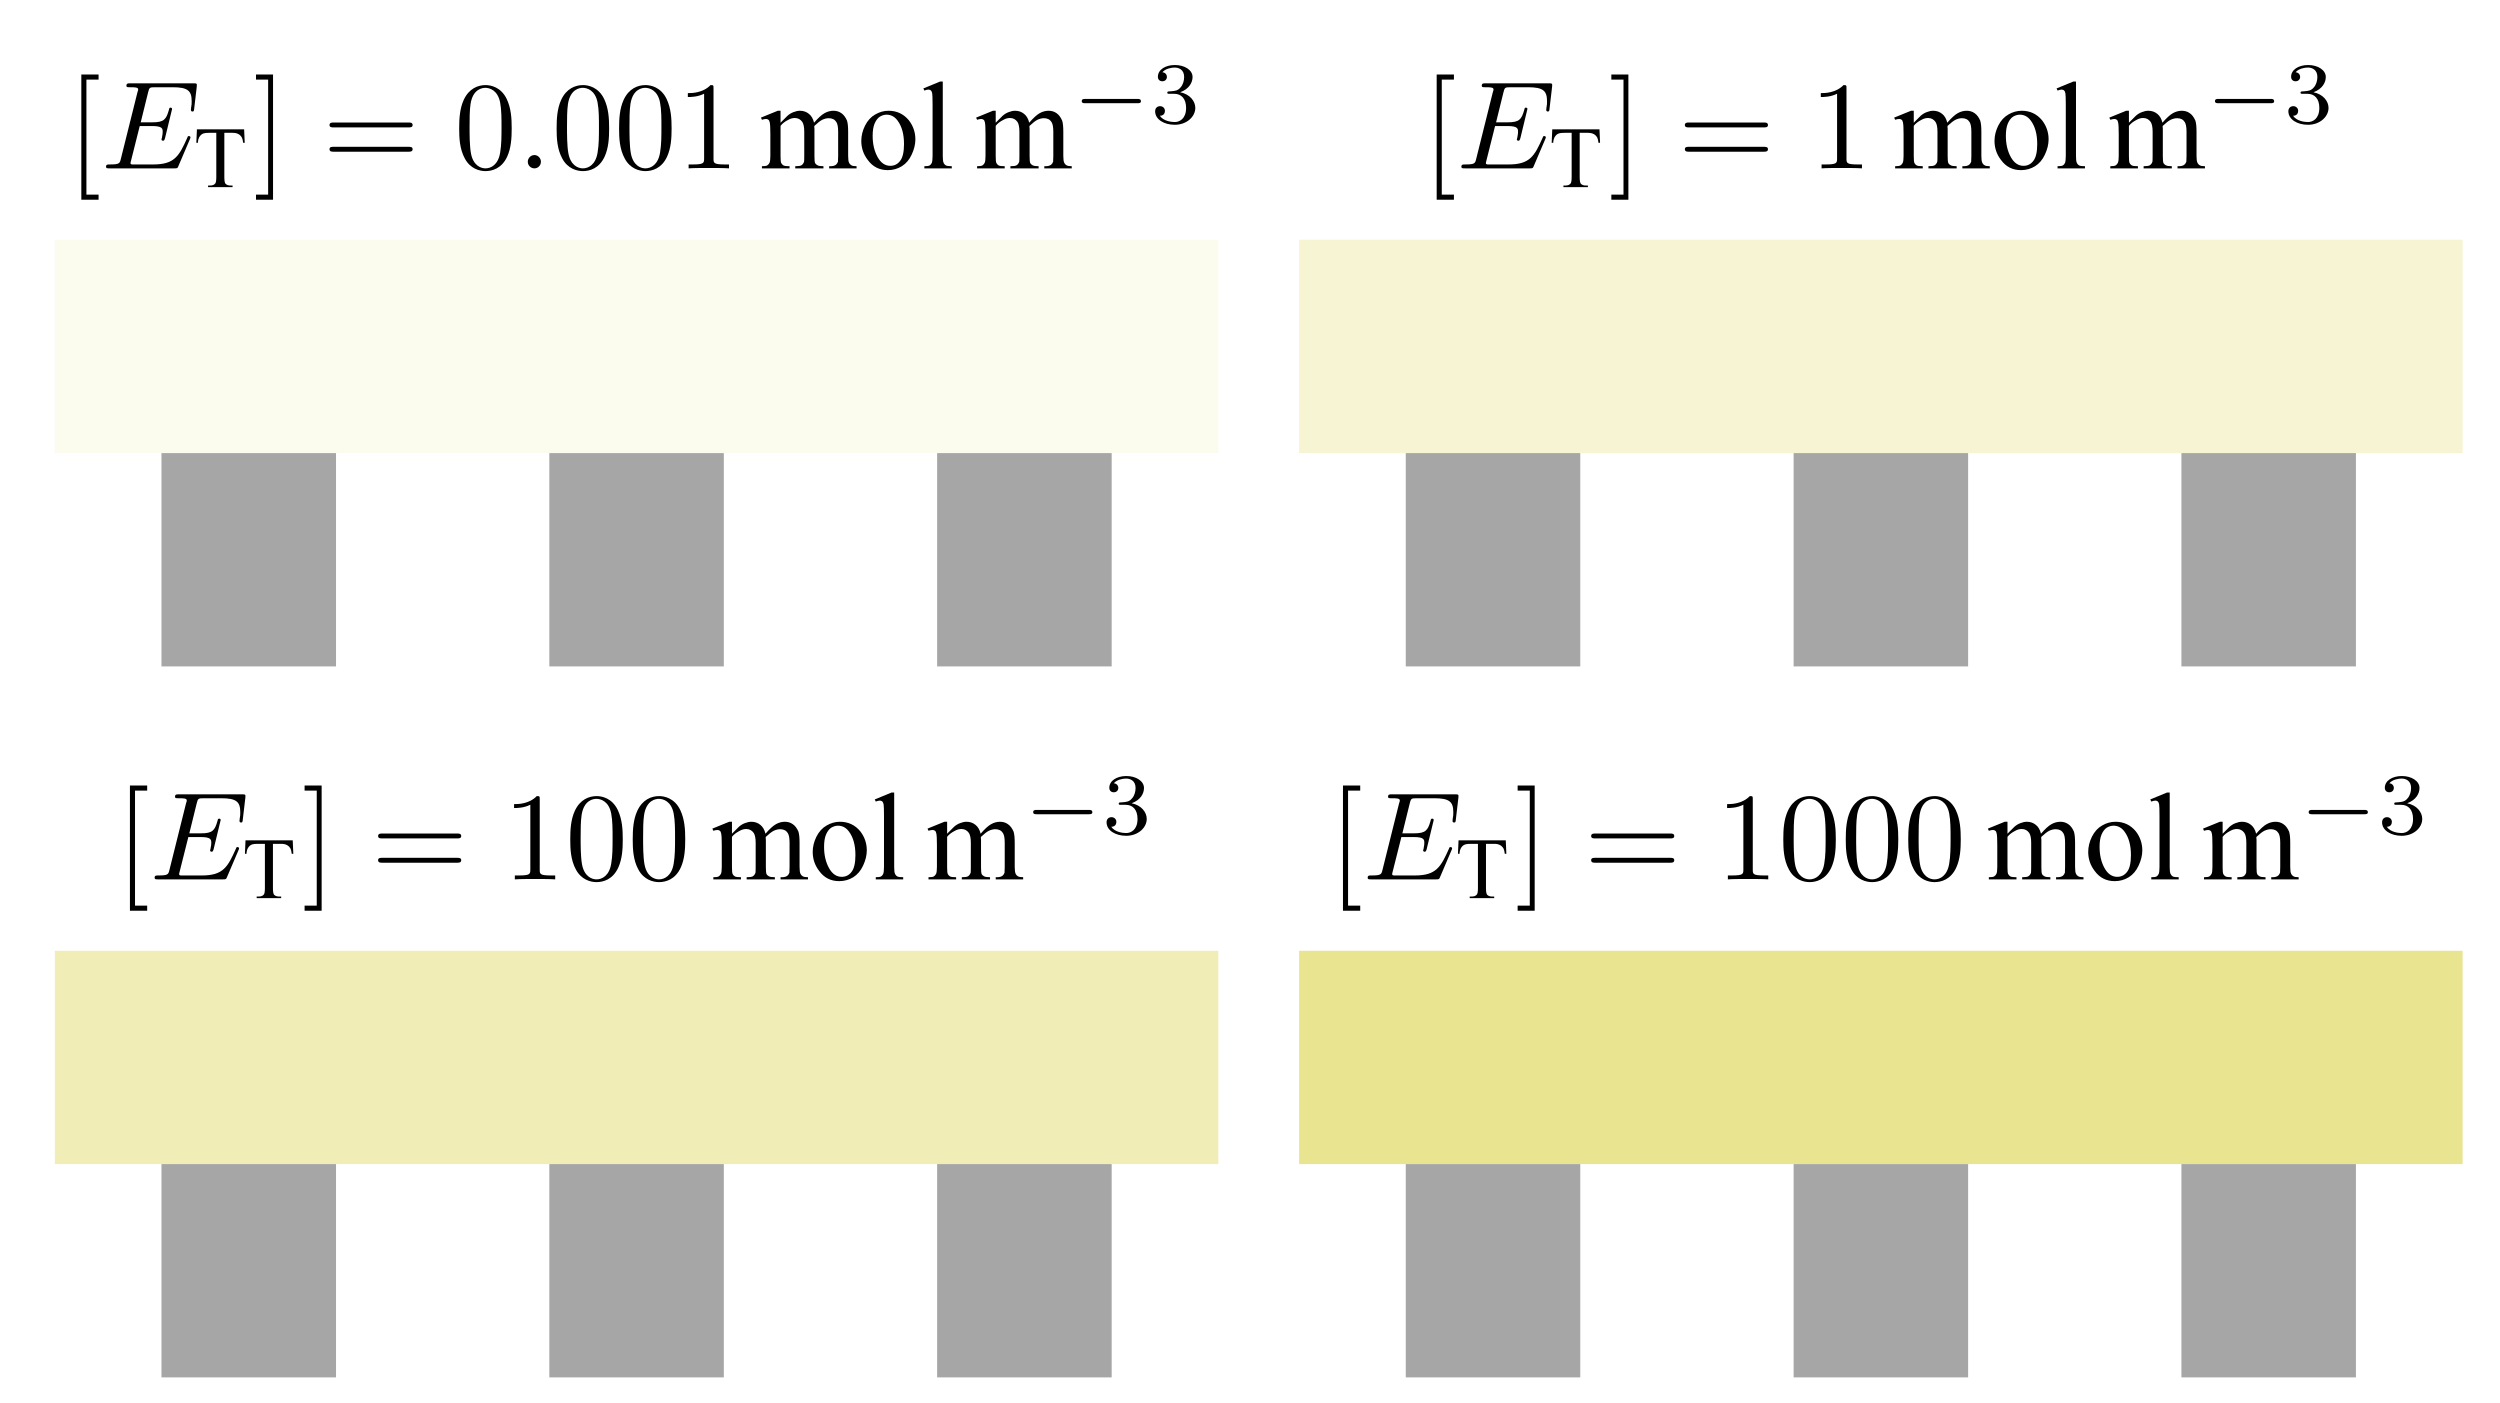
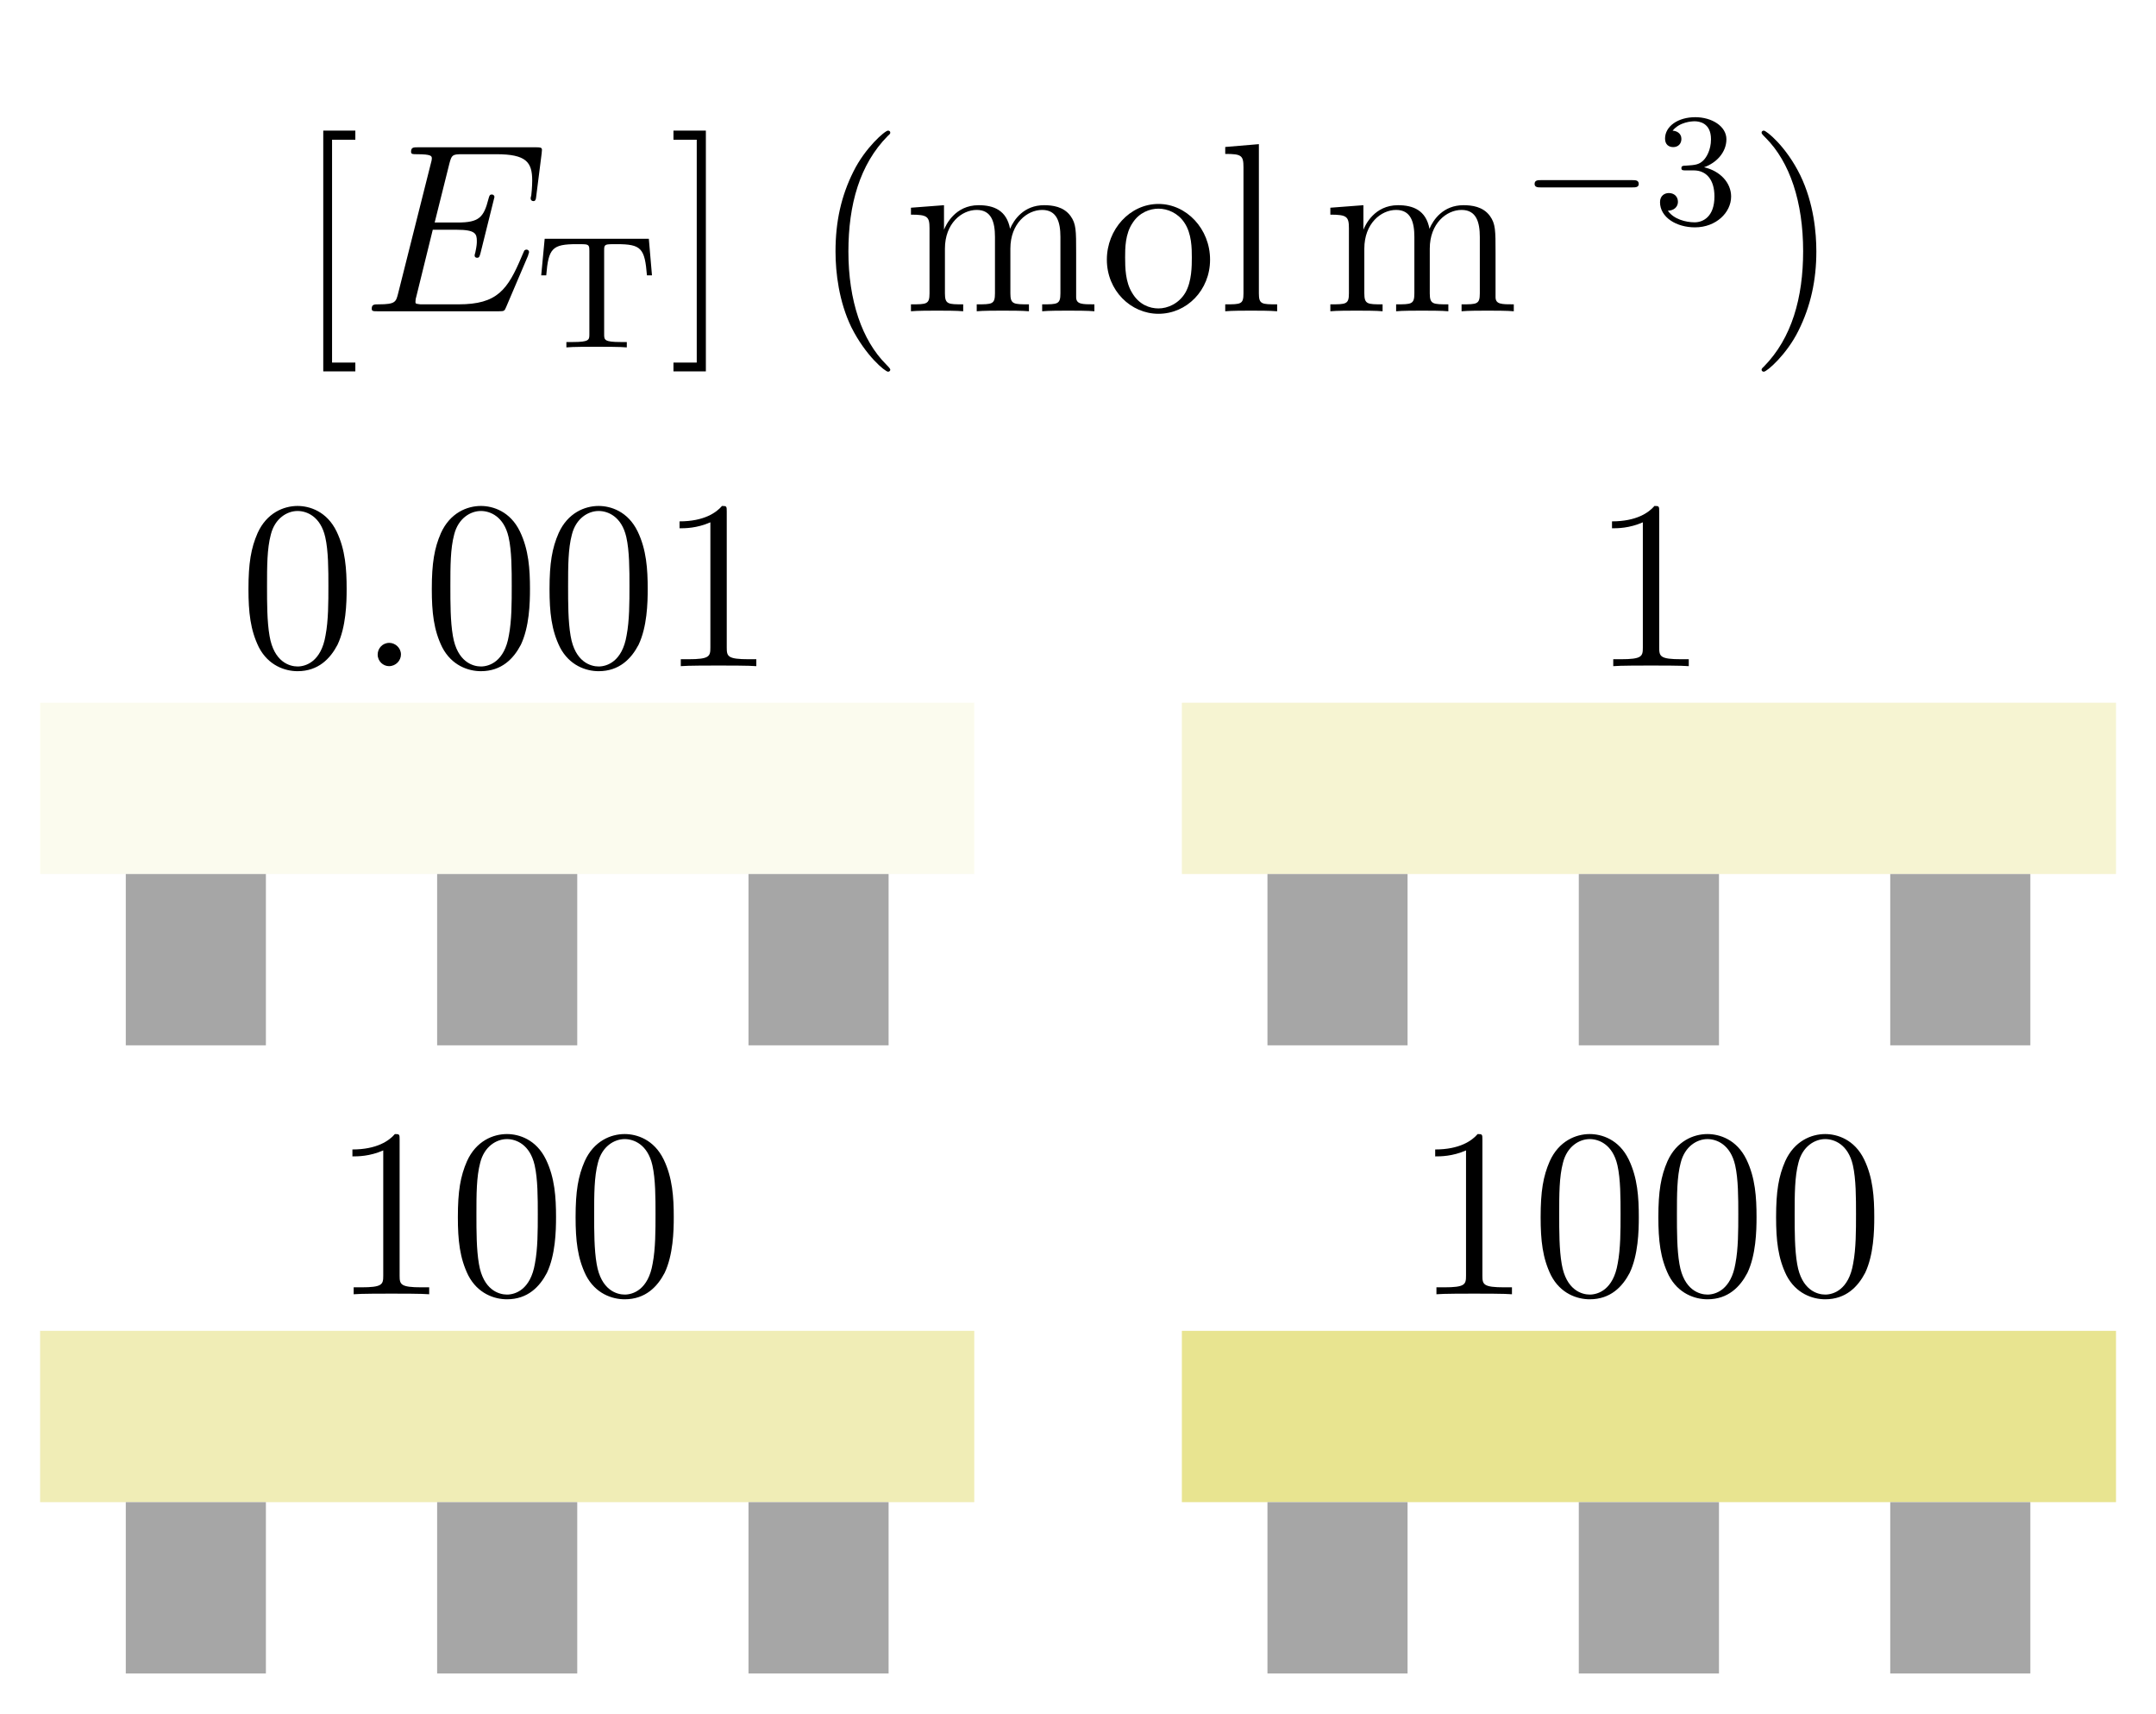
- <svg xmlns="http://www.w3.org/2000/svg" xmlns:xlink="http://www.w3.org/1999/xlink" width="199.34pt" height="111.82pt" viewBox="0 0 199.34 111.82" version="1.1" id="svg285">
-   <defs id="defs53">
-     <g id="g51">
+ <svg xmlns="http://www.w3.org/2000/svg" xmlns:xlink="http://www.w3.org/1999/xlink" width="107.06pt" height="85.07pt" viewBox="0 0 107.06 85.07" version="1.1" id="svg164">
+   <defs id="defs50">
+     <g id="g48">
      <g id="glyph-0-0" />
      <g id="glyph-0-1">
-         <path d="M 2.547 2.5 L 2.547 2.094 L 1.578 2.094 L 1.578 -7.078 L 2.547 -7.078 L 2.547 -7.484 L 1.172 -7.484 L 1.172 2.5 Z M 2.547 2.5 " id="path3" />
+         <path d="M 5.359 -3.828 C 5.359 -4.812 5.297 -5.781 4.859 -6.688 C 4.375 -7.688 3.516 -7.953 2.922 -7.953 C 2.234 -7.953 1.391 -7.609 0.938 -6.609 C 0.609 -5.859 0.484 -5.109 0.484 -3.828 C 0.484 -2.672 0.578 -1.797 1 -0.938 C 1.469 -0.031 2.297 0.25 2.922 0.25 C 3.953 0.25 4.547 -0.375 4.906 -1.062 C 5.328 -1.953 5.359 -3.125 5.359 -3.828 Z M 2.922 0.016 C 2.531 0.016 1.75 -0.203 1.531 -1.5 C 1.406 -2.219 1.406 -3.125 1.406 -3.969 C 1.406 -4.953 1.406 -5.828 1.594 -6.531 C 1.797 -7.344 2.406 -7.703 2.922 -7.703 C 3.375 -7.703 4.062 -7.438 4.297 -6.406 C 4.453 -5.719 4.453 -4.781 4.453 -3.969 C 4.453 -3.172 4.453 -2.266 4.312 -1.531 C 4.094 -0.219 3.328 0.016 2.922 0.016 Z M 2.922 0.016 " id="path3" />
      </g>
      <g id="glyph-0-2">
-         <path d="M 1.578 -7.484 L 0.219 -7.484 L 0.219 -7.078 L 1.188 -7.078 L 1.188 2.094 L 0.219 2.094 L 0.219 2.5 L 1.578 2.5 Z M 1.578 -7.484 " id="path6" />
+         <path d="M 3.438 -7.656 C 3.438 -7.938 3.438 -7.953 3.203 -7.953 C 2.922 -7.625 2.312 -7.188 1.094 -7.188 L 1.094 -6.844 C 1.359 -6.844 1.953 -6.844 2.625 -7.141 L 2.625 -0.922 C 2.625 -0.484 2.578 -0.344 1.531 -0.344 L 1.156 -0.344 L 1.156 0 C 1.484 -0.031 2.641 -0.031 3.031 -0.031 C 3.438 -0.031 4.578 -0.031 4.906 0 L 4.906 -0.344 L 4.531 -0.344 C 3.484 -0.344 3.438 -0.484 3.438 -0.922 Z M 3.438 -7.656 " id="path6" />
      </g>
      <g id="glyph-0-3">
-         <path d="M 6.844 -3.266 C 7 -3.266 7.188 -3.266 7.188 -3.453 C 7.188 -3.656 7 -3.656 6.859 -3.656 L 0.891 -3.656 C 0.75 -3.656 0.562 -3.656 0.562 -3.453 C 0.562 -3.266 0.75 -3.266 0.891 -3.266 Z M 6.859 -1.328 C 7 -1.328 7.188 -1.328 7.188 -1.531 C 7.188 -1.719 7 -1.719 6.844 -1.719 L 0.891 -1.719 C 0.75 -1.719 0.562 -1.719 0.562 -1.531 C 0.562 -1.328 0.75 -1.328 0.891 -1.328 Z M 6.859 -1.328 " id="path9" />
+         <path d="M 2.984 2.984 L 2.984 2.547 L 1.828 2.547 L 1.828 -8.516 L 2.984 -8.516 L 2.984 -8.969 L 1.391 -8.969 L 1.391 2.984 Z M 2.984 2.984 " id="path9" />
      </g>
      <g id="glyph-0-4">
-         <path d="M 4.578 -3.188 C 4.578 -3.984 4.531 -4.781 4.188 -5.516 C 3.734 -6.484 2.906 -6.641 2.5 -6.641 C 1.891 -6.641 1.172 -6.375 0.75 -5.453 C 0.438 -4.766 0.391 -3.984 0.391 -3.188 C 0.391 -2.438 0.422 -1.547 0.844 -0.781 C 1.266 0.016 2 0.219 2.484 0.219 C 3.016 0.219 3.781 0.016 4.219 -0.938 C 4.531 -1.625 4.578 -2.406 4.578 -3.188 Z M 2.484 0 C 2.094 0 1.5 -0.25 1.328 -1.203 C 1.219 -1.797 1.219 -2.719 1.219 -3.312 C 1.219 -3.953 1.219 -4.609 1.297 -5.141 C 1.484 -6.328 2.234 -6.422 2.484 -6.422 C 2.812 -6.422 3.469 -6.234 3.656 -5.25 C 3.766 -4.688 3.766 -3.938 3.766 -3.312 C 3.766 -2.562 3.766 -1.891 3.656 -1.25 C 3.5 -0.297 2.938 0 2.484 0 Z M 2.484 0 " id="path12" />
+         <path d="M 1.859 -8.969 L 0.25 -8.969 L 0.25 -8.516 L 1.406 -8.516 L 1.406 2.547 L 0.25 2.547 L 0.25 2.984 L 1.859 2.984 Z M 1.859 -8.969 " id="path12" />
      </g>
      <g id="glyph-0-5">
-         <path d="M 2.938 -6.375 C 2.938 -6.625 2.938 -6.641 2.703 -6.641 C 2.078 -6 1.203 -6 0.891 -6 L 0.891 -5.688 C 1.094 -5.688 1.672 -5.688 2.188 -5.953 L 2.188 -0.781 C 2.188 -0.422 2.156 -0.312 1.266 -0.312 L 0.953 -0.312 L 0.953 0 C 1.297 -0.031 2.156 -0.031 2.562 -0.031 C 2.953 -0.031 3.828 -0.031 4.172 0 L 4.172 -0.312 L 3.859 -0.312 C 2.953 -0.312 2.938 -0.422 2.938 -0.781 Z M 2.938 -6.375 " id="path15" />
+         <path d="M 3.891 2.906 C 3.891 2.875 3.891 2.844 3.688 2.641 C 2.484 1.438 1.812 -0.531 1.812 -2.969 C 1.812 -5.297 2.375 -7.297 3.766 -8.703 C 3.891 -8.812 3.891 -8.828 3.891 -8.875 C 3.891 -8.938 3.828 -8.969 3.781 -8.969 C 3.625 -8.969 2.641 -8.109 2.062 -6.938 C 1.453 -5.719 1.172 -4.453 1.172 -2.969 C 1.172 -1.906 1.344 -0.484 1.953 0.781 C 2.672 2.219 3.641 3 3.781 3 C 3.828 3 3.891 2.969 3.891 2.906 Z M 3.891 2.906 " id="path15" />
+       </g>
+       <g id="glyph-0-6">
+         <path d="M 8.578 -2.906 C 8.578 -4.016 8.578 -4.344 8.297 -4.734 C 7.953 -5.203 7.391 -5.266 6.984 -5.266 C 5.984 -5.266 5.484 -4.547 5.297 -4.094 C 5.125 -5.016 4.484 -5.266 3.734 -5.266 C 2.562 -5.266 2.109 -4.281 2.016 -4.047 L 2.016 -5.266 L 0.375 -5.141 L 0.375 -4.797 C 1.188 -4.797 1.297 -4.703 1.297 -4.125 L 1.297 -0.891 C 1.297 -0.344 1.156 -0.344 0.375 -0.344 L 0.375 0 C 0.688 -0.031 1.344 -0.031 1.672 -0.031 C 2.016 -0.031 2.672 -0.031 2.969 0 L 2.969 -0.344 C 2.219 -0.344 2.062 -0.344 2.062 -0.891 L 2.062 -3.109 C 2.062 -4.359 2.891 -5.031 3.641 -5.031 C 4.375 -5.031 4.547 -4.422 4.547 -3.688 L 4.547 -0.891 C 4.547 -0.344 4.406 -0.344 3.641 -0.344 L 3.641 0 C 3.938 -0.031 4.594 -0.031 4.922 -0.031 C 5.266 -0.031 5.922 -0.031 6.234 0 L 6.234 -0.344 C 5.469 -0.344 5.312 -0.344 5.312 -0.891 L 5.312 -3.109 C 5.312 -4.359 6.141 -5.031 6.891 -5.031 C 7.625 -5.031 7.797 -4.422 7.797 -3.688 L 7.797 -0.891 C 7.797 -0.344 7.656 -0.344 6.891 -0.344 L 6.891 0 C 7.203 -0.031 7.844 -0.031 8.172 -0.031 C 8.516 -0.031 9.172 -0.031 9.484 0 L 9.484 -0.344 C 8.875 -0.344 8.578 -0.344 8.578 -0.703 Z M 8.578 -2.906 " id="path18" />
+       </g>
+       <g id="glyph-0-7">
+         <path d="M 5.484 -2.562 C 5.484 -4.094 4.312 -5.328 2.922 -5.328 C 1.5 -5.328 0.359 -4.062 0.359 -2.562 C 0.359 -1.031 1.547 0.125 2.922 0.125 C 4.328 0.125 5.484 -1.047 5.484 -2.562 Z M 2.922 -0.141 C 2.484 -0.141 1.953 -0.328 1.609 -0.922 C 1.281 -1.453 1.266 -2.156 1.266 -2.672 C 1.266 -3.125 1.266 -3.844 1.641 -4.391 C 1.969 -4.906 2.5 -5.094 2.922 -5.094 C 3.375 -5.094 3.891 -4.875 4.203 -4.406 C 4.578 -3.859 4.578 -3.109 4.578 -2.672 C 4.578 -2.25 4.578 -1.5 4.266 -0.938 C 3.938 -0.375 3.375 -0.141 2.922 -0.141 Z M 2.922 -0.141 " id="path21" />
+       </g>
+       <g id="glyph-0-8">
+         <path d="M 2.062 -8.297 L 0.391 -8.156 L 0.391 -7.812 C 1.203 -7.812 1.297 -7.734 1.297 -7.141 L 1.297 -0.891 C 1.297 -0.344 1.172 -0.344 0.391 -0.344 L 0.391 0 C 0.734 -0.031 1.312 -0.031 1.672 -0.031 C 2.031 -0.031 2.625 -0.031 2.969 0 L 2.969 -0.344 C 2.203 -0.344 2.062 -0.344 2.062 -0.891 Z M 2.062 -8.297 " id="path24" />
+       </g>
+       <g id="glyph-0-9">
+         <path d="M 3.375 -2.969 C 3.375 -3.891 3.25 -5.359 2.578 -6.75 C 1.875 -8.188 0.891 -8.969 0.766 -8.969 C 0.719 -8.969 0.656 -8.938 0.656 -8.875 C 0.656 -8.828 0.656 -8.812 0.859 -8.609 C 2.062 -7.406 2.719 -5.422 2.719 -2.984 C 2.719 -0.672 2.156 1.328 0.781 2.734 C 0.656 2.844 0.656 2.875 0.656 2.906 C 0.656 2.969 0.719 3 0.766 3 C 0.922 3 1.906 2.141 2.484 0.969 C 3.094 -0.25 3.375 -1.547 3.375 -2.969 Z M 3.375 -2.969 " id="path27" />
      </g>
      <g id="glyph-1-0" />
      <g id="glyph-1-1">
-         <path d="M 7.062 -2.328 C 7.078 -2.375 7.109 -2.438 7.109 -2.469 C 7.109 -2.469 7.109 -2.578 6.984 -2.578 C 6.891 -2.578 6.875 -2.516 6.859 -2.453 C 6.203 -0.984 5.844 -0.312 4.141 -0.312 L 2.688 -0.312 C 2.547 -0.312 2.516 -0.312 2.469 -0.312 C 2.359 -0.328 2.328 -0.344 2.328 -0.422 C 2.328 -0.453 2.328 -0.469 2.375 -0.641 L 3.062 -3.375 L 4.047 -3.375 C 4.891 -3.375 4.891 -3.156 4.891 -2.906 C 4.891 -2.844 4.891 -2.719 4.828 -2.422 C 4.812 -2.375 4.797 -2.344 4.797 -2.312 C 4.797 -2.266 4.828 -2.203 4.922 -2.203 C 5 -2.203 5.031 -2.25 5.078 -2.406 L 5.641 -4.734 C 5.641 -4.797 5.594 -4.844 5.516 -4.844 C 5.438 -4.844 5.406 -4.781 5.391 -4.672 C 5.172 -3.906 5 -3.672 4.078 -3.672 L 3.141 -3.672 L 3.734 -6.078 C 3.828 -6.438 3.844 -6.469 4.281 -6.469 L 5.688 -6.469 C 6.891 -6.469 7.203 -6.188 7.203 -5.359 C 7.203 -5.125 7.203 -5.109 7.156 -4.828 C 7.156 -4.781 7.141 -4.703 7.141 -4.656 C 7.141 -4.609 7.172 -4.531 7.266 -4.531 C 7.375 -4.531 7.391 -4.594 7.406 -4.781 L 7.609 -6.516 C 7.641 -6.781 7.594 -6.781 7.344 -6.781 L 2.297 -6.781 C 2.109 -6.781 2 -6.781 2 -6.578 C 2 -6.469 2.094 -6.469 2.281 -6.469 C 2.656 -6.469 2.938 -6.469 2.938 -6.297 C 2.938 -6.25 2.938 -6.234 2.875 -6.047 L 1.562 -0.781 C 1.469 -0.391 1.453 -0.312 0.656 -0.312 C 0.484 -0.312 0.375 -0.312 0.375 -0.125 C 0.375 0 0.469 0 0.656 0 L 5.828 0 C 6.062 0 6.078 -0.016 6.141 -0.172 Z M 7.062 -2.328 " id="path19" />
+         <path d="M 2.203 -0.578 C 2.203 -0.922 1.906 -1.156 1.625 -1.156 C 1.281 -1.156 1.047 -0.875 1.047 -0.578 C 1.047 -0.234 1.328 0 1.609 0 C 1.953 0 2.203 -0.281 2.203 -0.578 Z M 2.203 -0.578 " id="path31" />
      </g>
      <g id="glyph-1-2">
-         <path d="M 1.906 -0.531 C 1.906 -0.812 1.672 -1.062 1.391 -1.062 C 1.094 -1.062 0.859 -0.812 0.859 -0.531 C 0.859 -0.234 1.094 0 1.391 0 C 1.672 0 1.906 -0.234 1.906 -0.531 Z M 1.906 -0.531 " id="path22" />
+         <path d="M 8.312 -2.766 C 8.312 -2.812 8.359 -2.891 8.359 -2.938 C 8.359 -3 8.312 -3.062 8.234 -3.062 C 8.188 -3.062 8.156 -3.047 8.125 -3.016 C 8.109 -3 8.109 -2.969 8 -2.734 C 7.297 -1.062 6.781 -0.344 4.859 -0.344 L 3.125 -0.344 C 2.953 -0.344 2.922 -0.344 2.859 -0.359 C 2.719 -0.375 2.719 -0.391 2.719 -0.484 C 2.719 -0.578 2.734 -0.641 2.766 -0.75 L 3.578 -4.047 L 4.766 -4.047 C 5.703 -4.047 5.766 -3.844 5.766 -3.484 C 5.766 -3.375 5.766 -3.266 5.688 -2.906 C 5.672 -2.859 5.656 -2.812 5.656 -2.766 C 5.656 -2.688 5.719 -2.656 5.781 -2.656 C 5.891 -2.656 5.906 -2.734 5.953 -2.906 L 6.641 -5.672 C 6.641 -5.734 6.594 -5.797 6.516 -5.797 C 6.406 -5.797 6.391 -5.75 6.344 -5.578 C 6.109 -4.656 5.875 -4.406 4.812 -4.406 L 3.672 -4.406 L 4.406 -7.344 C 4.516 -7.75 4.547 -7.797 5.031 -7.797 L 6.734 -7.797 C 8.219 -7.797 8.516 -7.406 8.516 -6.484 C 8.516 -6.484 8.516 -6.141 8.469 -5.75 C 8.453 -5.703 8.438 -5.625 8.438 -5.609 C 8.438 -5.516 8.5 -5.469 8.578 -5.469 C 8.656 -5.469 8.703 -5.516 8.719 -5.734 L 8.984 -7.828 C 8.984 -7.859 9 -7.984 9 -8.016 C 9 -8.141 8.891 -8.141 8.672 -8.141 L 2.844 -8.141 C 2.625 -8.141 2.5 -8.141 2.5 -7.922 C 2.5 -7.797 2.578 -7.797 2.781 -7.797 C 3.531 -7.797 3.531 -7.703 3.531 -7.578 C 3.531 -7.516 3.516 -7.469 3.484 -7.344 L 1.859 -0.891 C 1.75 -0.469 1.734 -0.344 0.891 -0.344 C 0.672 -0.344 0.547 -0.344 0.547 -0.125 C 0.547 0 0.625 0 0.859 0 L 6.859 0 C 7.125 0 7.141 -0.016 7.219 -0.203 Z M 8.312 -2.766 " id="path34" />
      </g>
-       <g id="glyph-2-0">
-         <path d="M 0.969 0 L 0.969 -4.359 L 4.453 -4.359 L 4.453 0 Z M 1.078 -0.109 L 4.344 -0.109 L 4.344 -4.25 L 1.078 -4.25 Z M 1.078 -0.109 " id="path25" />
+       <g id="glyph-2-0" />
+       <g id="glyph-2-1">
+         <path d="M 5.641 -5.391 L 0.469 -5.391 L 0.297 -3.578 L 0.547 -3.578 C 0.656 -4.922 0.844 -5.125 2.062 -5.125 C 2.219 -5.125 2.469 -5.125 2.531 -5.109 C 2.672 -5.078 2.688 -5 2.688 -4.797 L 2.688 -0.656 C 2.688 -0.375 2.688 -0.266 1.859 -0.266 L 1.547 -0.266 L 1.547 0 C 1.844 -0.031 2.703 -0.031 3.047 -0.031 C 3.391 -0.031 4.25 -0.031 4.547 0 L 4.547 -0.266 L 4.25 -0.266 C 3.422 -0.266 3.422 -0.375 3.422 -0.656 L 3.422 -4.797 C 3.422 -4.984 3.422 -5.078 3.578 -5.109 C 3.656 -5.125 3.891 -5.125 4.047 -5.125 C 5.266 -5.125 5.438 -4.922 5.547 -3.578 L 5.797 -3.578 Z M 5.641 -5.391 " id="path38" />
      </g>
-       <g id="glyph-2-1">
-         <path d="M 4.031 -4.609 L 4.078 -3.531 L 3.953 -3.531 C 3.93 -3.719 3.898 -3.852 3.859 -3.938 C 3.785 -4.07 3.688 -4.172 3.562 -4.234 C 3.445 -4.297 3.297 -4.328 3.109 -4.328 L 2.453 -4.328 L 2.453 -0.797 C 2.453 -0.516 2.484 -0.336 2.547 -0.266 C 2.641 -0.172 2.773 -0.125 2.953 -0.125 L 3.109 -0.125 L 3.109 0 L 1.156 0 L 1.156 -0.125 L 1.312 -0.125 C 1.508 -0.125 1.648 -0.18 1.734 -0.297 C 1.785 -0.367 1.812 -0.535 1.812 -0.797 L 1.812 -4.328 L 1.25 -4.328 C 1.031 -4.328 0.879 -4.312 0.797 -4.281 C 0.672 -4.238 0.566 -4.156 0.484 -4.031 C 0.398 -3.906 0.352 -3.738 0.344 -3.531 L 0.219 -3.531 L 0.266 -4.609 Z M 4.031 -4.609 " id="path28" />
+       <g id="glyph-2-2">
+         <path d="M 2.016 -2.656 C 2.641 -2.656 3.047 -2.203 3.047 -1.359 C 3.047 -0.359 2.484 -0.078 2.062 -0.078 C 1.625 -0.078 1.016 -0.234 0.734 -0.656 C 1.031 -0.656 1.234 -0.844 1.234 -1.094 C 1.234 -1.359 1.047 -1.531 0.781 -1.531 C 0.578 -1.531 0.344 -1.406 0.344 -1.078 C 0.344 -0.328 1.156 0.172 2.078 0.172 C 3.125 0.172 3.875 -0.562 3.875 -1.359 C 3.875 -2.031 3.344 -2.625 2.531 -2.812 C 3.156 -3.031 3.641 -3.562 3.641 -4.203 C 3.641 -4.844 2.922 -5.297 2.094 -5.297 C 1.234 -5.297 0.594 -4.844 0.594 -4.234 C 0.594 -3.938 0.781 -3.812 1 -3.812 C 1.25 -3.812 1.406 -3.984 1.406 -4.219 C 1.406 -4.516 1.141 -4.625 0.969 -4.625 C 1.312 -5.062 1.922 -5.094 2.062 -5.094 C 2.266 -5.094 2.875 -5.031 2.875 -4.203 C 2.875 -3.656 2.641 -3.312 2.531 -3.188 C 2.297 -2.938 2.109 -2.922 1.625 -2.891 C 1.469 -2.891 1.406 -2.875 1.406 -2.766 C 1.406 -2.656 1.484 -2.656 1.625 -2.656 Z M 2.016 -2.656 " id="path41" />
      </g>
-       <g id="glyph-3-0">
-         <path d="M 1.375 0 L 1.375 -6.234 L 6.359 -6.234 L 6.359 0 Z M 1.531 -0.156 L 6.219 -0.156 L 6.219 -6.078 L 1.531 -6.078 Z M 1.531 -0.156 " id="path31" />
-       </g>
+       <g id="glyph-3-0" />
      <g id="glyph-3-1">
-         <path d="M 1.641 -3.641 C 1.961 -3.961 2.148 -4.148 2.203 -4.203 C 2.348 -4.328 2.504 -4.422 2.672 -4.484 C 2.848 -4.555 3.02 -4.594 3.188 -4.594 C 3.469 -4.594 3.707 -4.508 3.906 -4.344 C 4.102 -4.188 4.238 -3.953 4.312 -3.641 C 4.645 -4.023 4.926 -4.281 5.156 -4.406 C 5.383 -4.531 5.617 -4.594 5.859 -4.594 C 6.098 -4.594 6.305 -4.531 6.484 -4.406 C 6.672 -4.281 6.82 -4.082 6.938 -3.812 C 7 -3.625 7.031 -3.328 7.031 -2.922 L 7.031 -1 C 7.031 -0.727 7.055 -0.539 7.109 -0.438 C 7.141 -0.363 7.195 -0.301 7.281 -0.25 C 7.363 -0.195 7.504 -0.172 7.703 -0.172 L 7.703 0 L 5.516 0 L 5.516 -0.172 L 5.609 -0.172 C 5.797 -0.172 5.941 -0.207 6.047 -0.281 C 6.117 -0.332 6.176 -0.414 6.219 -0.531 C 6.227 -0.594 6.234 -0.75 6.234 -1 L 6.234 -2.922 C 6.234 -3.285 6.188 -3.539 6.094 -3.688 C 5.969 -3.895 5.766 -4 5.484 -4 C 5.316 -4 5.145 -3.957 4.969 -3.875 C 4.801 -3.789 4.594 -3.629 4.344 -3.391 L 4.328 -3.344 L 4.344 -3.141 L 4.344 -1 C 4.344 -0.695 4.359 -0.508 4.391 -0.438 C 4.422 -0.363 4.484 -0.301 4.578 -0.25 C 4.672 -0.195 4.832 -0.172 5.062 -0.172 L 5.062 0 L 2.812 0 L 2.812 -0.172 C 3.062 -0.172 3.227 -0.195 3.312 -0.25 C 3.406 -0.312 3.473 -0.406 3.516 -0.531 C 3.523 -0.582 3.531 -0.738 3.531 -1 L 3.531 -2.922 C 3.531 -3.285 3.477 -3.547 3.375 -3.703 C 3.227 -3.91 3.031 -4.016 2.781 -4.016 C 2.602 -4.016 2.43 -3.969 2.266 -3.875 C 1.992 -3.738 1.785 -3.578 1.641 -3.391 L 1.641 -1 C 1.641 -0.707 1.656 -0.52 1.688 -0.438 C 1.727 -0.352 1.789 -0.285 1.875 -0.234 C 1.957 -0.191 2.117 -0.172 2.359 -0.172 L 2.359 0 L 0.156 0 L 0.156 -0.172 C 0.363 -0.172 0.504 -0.191 0.578 -0.234 C 0.66 -0.285 0.723 -0.359 0.766 -0.453 C 0.805 -0.547 0.828 -0.727 0.828 -1 L 0.828 -2.719 C 0.828 -3.207 0.812 -3.52 0.781 -3.656 C 0.758 -3.77 0.723 -3.844 0.672 -3.875 C 0.629 -3.914 0.566 -3.938 0.484 -3.938 C 0.391 -3.938 0.281 -3.914 0.156 -3.875 L 0.078 -4.047 L 1.422 -4.594 L 1.641 -4.594 Z M 1.641 -3.641 " id="path34" />
-       </g>
-       <g id="glyph-3-2">
-         <path d="M 2.5 -4.594 C 3.164 -4.594 3.707 -4.336 4.125 -3.828 C 4.469 -3.379 4.641 -2.875 4.641 -2.312 C 4.641 -1.914 4.539 -1.508 4.344 -1.094 C 4.156 -0.688 3.895 -0.379 3.562 -0.172 C 3.227 0.035 2.852 0.141 2.438 0.141 C 1.77 0.141 1.238 -0.129 0.844 -0.672 C 0.5 -1.117 0.328 -1.625 0.328 -2.188 C 0.328 -2.594 0.426 -3 0.625 -3.406 C 0.832 -3.812 1.102 -4.109 1.438 -4.297 C 1.77 -4.492 2.125 -4.594 2.5 -4.594 Z M 2.344 -4.281 C 2.164 -4.281 1.988 -4.227 1.812 -4.125 C 1.645 -4.02 1.504 -3.836 1.391 -3.578 C 1.285 -3.328 1.234 -3 1.234 -2.594 C 1.234 -1.945 1.363 -1.383 1.625 -0.906 C 1.883 -0.438 2.223 -0.203 2.641 -0.203 C 2.961 -0.203 3.223 -0.332 3.422 -0.594 C 3.629 -0.852 3.734 -1.301 3.734 -1.938 C 3.734 -2.727 3.562 -3.352 3.219 -3.812 C 2.988 -4.125 2.695 -4.281 2.344 -4.281 Z M 2.344 -4.281 " id="path37" />
-       </g>
-       <g id="glyph-3-3">
-         <path d="M 1.844 -6.922 L 1.844 -1 C 1.844 -0.727 1.863 -0.547 1.906 -0.453 C 1.945 -0.359 2.008 -0.285 2.094 -0.234 C 2.176 -0.191 2.332 -0.172 2.562 -0.172 L 2.562 0 L 0.375 0 L 0.375 -0.172 C 0.582 -0.172 0.723 -0.191 0.797 -0.234 C 0.867 -0.273 0.926 -0.344 0.969 -0.438 C 1.008 -0.539 1.031 -0.727 1.031 -1 L 1.031 -5.062 C 1.031 -5.562 1.02 -5.867 1 -5.984 C 0.977 -6.098 0.941 -6.176 0.891 -6.219 C 0.836 -6.258 0.773 -6.281 0.703 -6.281 C 0.617 -6.281 0.508 -6.254 0.375 -6.203 L 0.297 -6.375 L 1.625 -6.922 Z M 1.844 -6.922 " id="path40" />
-       </g>
-       <g id="glyph-4-0" />
-       <g id="glyph-4-1">
-         <path d="M 5.188 -1.578 C 5.297 -1.578 5.469 -1.578 5.469 -1.734 C 5.469 -1.922 5.297 -1.922 5.188 -1.922 L 1.031 -1.922 C 0.922 -1.922 0.75 -1.922 0.75 -1.75 C 0.75 -1.578 0.906 -1.578 1.031 -1.578 Z M 5.188 -1.578 " id="path44" />
-       </g>
-       <g id="glyph-5-0" />
-       <g id="glyph-5-1">
-         <path d="M 1.906 -2.328 C 2.453 -2.328 2.844 -1.953 2.844 -1.203 C 2.844 -0.344 2.328 -0.078 1.938 -0.078 C 1.656 -0.078 1.031 -0.156 0.75 -0.578 C 1.078 -0.578 1.156 -0.812 1.156 -0.969 C 1.156 -1.188 0.984 -1.344 0.766 -1.344 C 0.578 -1.344 0.375 -1.219 0.375 -0.938 C 0.375 -0.281 1.094 0.141 1.938 0.141 C 2.906 0.141 3.578 -0.516 3.578 -1.203 C 3.578 -1.75 3.141 -2.297 2.375 -2.453 C 3.094 -2.719 3.359 -3.234 3.359 -3.672 C 3.359 -4.219 2.734 -4.625 1.953 -4.625 C 1.188 -4.625 0.594 -4.25 0.594 -3.688 C 0.594 -3.453 0.75 -3.328 0.953 -3.328 C 1.172 -3.328 1.312 -3.484 1.312 -3.672 C 1.312 -3.875 1.172 -4.031 0.953 -4.047 C 1.203 -4.344 1.672 -4.422 1.938 -4.422 C 2.25 -4.422 2.688 -4.266 2.688 -3.672 C 2.688 -3.375 2.594 -3.047 2.406 -2.844 C 2.188 -2.578 1.984 -2.562 1.641 -2.531 C 1.469 -2.516 1.453 -2.516 1.422 -2.516 C 1.406 -2.516 1.344 -2.5 1.344 -2.422 C 1.344 -2.328 1.406 -2.328 1.531 -2.328 Z M 1.906 -2.328 " id="path48" />
+         <path d="M 5.562 -1.812 C 5.703 -1.812 5.875 -1.812 5.875 -1.984 C 5.875 -2.172 5.703 -2.172 5.562 -2.172 L 1 -2.172 C 0.875 -2.172 0.703 -2.172 0.703 -1.984 C 0.703 -1.812 0.875 -1.812 1 -1.812 Z M 5.562 -1.812 " id="path45" />
      </g>
    </g>
  </defs>
-   <path fill-rule="nonzero" fill="rgb(90.999%, 89.4%, 56.499%)" fill-opacity="0.15" d="M 4.371 36.129 L 4.371 19.117 L 97.145 19.117 L 97.145 36.129 Z M 4.371 36.129 " id="path55" />
-   <path fill-rule="nonzero" fill="rgb(65.099%, 65.099%, 65.099%)" fill-opacity="1" d="M 12.875 36.129 L 12.875 53.137 L 26.793 53.137 L 26.793 36.129 Z M 12.875 36.129 " id="path57" />
-   <path fill-rule="nonzero" fill="rgb(65.099%, 65.099%, 65.099%)" fill-opacity="1" d="M 43.801 36.129 L 43.801 53.137 L 57.715 53.137 L 57.715 36.129 Z M 43.801 36.129 " id="path59" />
-   <path fill-rule="nonzero" fill="rgb(65.099%, 65.099%, 65.099%)" fill-opacity="1" d="M 74.723 36.129 L 74.723 53.137 L 88.641 53.137 L 88.641 36.129 Z M 74.723 36.129 " id="path61" />
-   <g fill="rgb(0%, 0%, 0%)" fill-opacity="1" id="g65">
-     <use xlink:href="#glyph-0-1" x="5.313" y="13.425" id="use63" />
+   <path fill-rule="nonzero" fill="rgb(90.999%, 89.4%, 56.499%)" fill-opacity="0.15" d="M 1.992 43.391 L 1.992 34.887 L 48.379 34.887 L 48.379 43.391 Z M 1.992 43.391 " id="path52" />
+   <path fill-rule="nonzero" fill="rgb(65.099%, 65.099%, 65.099%)" fill-opacity="1" d="M 6.246 43.391 L 6.246 51.895 L 13.203 51.895 L 13.203 43.391 Z M 6.246 43.391 " id="path54" />
+   <path fill-rule="nonzero" fill="rgb(65.099%, 65.099%, 65.099%)" fill-opacity="1" d="M 21.707 43.391 L 21.707 51.895 L 28.664 51.895 L 28.664 43.391 Z M 21.707 43.391 " id="path56" />
+   <path fill-rule="nonzero" fill="rgb(65.099%, 65.099%, 65.099%)" fill-opacity="1" d="M 37.168 43.391 L 37.168 51.895 L 44.125 51.895 L 44.125 43.391 Z M 37.168 43.391 " id="path58" />
+   <g fill="rgb(0%, 0%, 0%)" fill-opacity="1" id="g62">
+     <use xlink:href="#glyph-0-1" x="11.854" y="33.071" id="use60" />
  </g>
-   <g fill="rgb(0%, 0%, 0%)" fill-opacity="1" id="g69">
-     <use xlink:href="#glyph-1-1" x="8.08" y="13.425" id="use67" />
+   <g fill="rgb(0%, 0%, 0%)" fill-opacity="1" id="g66">
+     <use xlink:href="#glyph-1-1" x="17.707" y="33.071" id="use64" />
  </g>
-   <g fill="rgb(0%, 0%, 0%)" fill-opacity="1" id="g73">
-     <use xlink:href="#glyph-2-1" x="15.435" y="14.919" id="use71" />
+   <g fill="rgb(0%, 0%, 0%)" fill-opacity="1" id="g74">
+     <use xlink:href="#glyph-0-1" x="20.958" y="33.071" id="use68" />
+     <use xlink:href="#glyph-0-1" x="26.804" y="33.071" id="use70" />
+     <use xlink:href="#glyph-0-2" x="32.65" y="33.071" id="use72" />
  </g>
-   <g fill="rgb(0%, 0%, 0%)" fill-opacity="1" id="g77">
-     <use xlink:href="#glyph-0-2" x="20.193" y="13.425" id="use75" />
+   <path fill-rule="nonzero" fill="rgb(90.999%, 89.4%, 56.499%)" fill-opacity="0.4" d="M 58.688 43.391 L 58.688 34.887 L 105.074 34.887 L 105.074 43.391 Z M 58.688 43.391 " id="path76" />
+   <path fill-rule="nonzero" fill="rgb(65.099%, 65.099%, 65.099%)" fill-opacity="1" d="M 62.938 43.391 L 62.938 51.895 L 69.895 51.895 L 69.895 43.391 Z M 62.938 43.391 " id="path78" />
+   <path fill-rule="nonzero" fill="rgb(65.099%, 65.099%, 65.099%)" fill-opacity="1" d="M 78.398 43.391 L 78.398 51.895 L 85.359 51.895 L 85.359 43.391 Z M 78.398 43.391 " id="path80" />
+   <path fill-rule="nonzero" fill="rgb(65.099%, 65.099%, 65.099%)" fill-opacity="1" d="M 93.863 43.391 L 93.863 51.895 L 100.82 51.895 L 100.82 43.391 Z M 93.863 43.391 " id="path82" />
+   <g fill="rgb(0%, 0%, 0%)" fill-opacity="1" id="g86">
+     <use xlink:href="#glyph-0-2" x="78.953" y="33.071" id="use84" />
  </g>
-   <g fill="rgb(0%, 0%, 0%)" fill-opacity="1" id="g81">
-     <use xlink:href="#glyph-0-3" x="25.712" y="13.425" id="use79" />
+   <path fill-rule="nonzero" fill="rgb(90.999%, 89.4%, 56.499%)" fill-opacity="0.65" d="M 1.992 74.574 L 1.992 66.07 L 48.379 66.07 L 48.379 74.574 Z M 1.992 74.574 " id="path88" />
+   <path fill-rule="nonzero" fill="rgb(65.099%, 65.099%, 65.099%)" fill-opacity="1" d="M 6.246 74.574 L 6.246 83.078 L 13.203 83.078 L 13.203 74.574 Z M 6.246 74.574 " id="path90" />
+   <path fill-rule="nonzero" fill="rgb(65.099%, 65.099%, 65.099%)" fill-opacity="1" d="M 21.707 74.574 L 21.707 83.078 L 28.664 83.078 L 28.664 74.574 Z M 21.707 74.574 " id="path92" />
+   <path fill-rule="nonzero" fill="rgb(65.099%, 65.099%, 65.099%)" fill-opacity="1" d="M 37.168 74.574 L 37.168 83.078 L 44.125 83.078 L 44.125 74.574 Z M 37.168 74.574 " id="path94" />
+   <g fill="rgb(0%, 0%, 0%)" fill-opacity="1" id="g102">
+     <use xlink:href="#glyph-0-2" x="16.406" y="64.253" id="use96" />
+     <use xlink:href="#glyph-0-1" x="22.252" y="64.253" id="use98" />
+     <use xlink:href="#glyph-0-1" x="28.098" y="64.253" id="use100" />
  </g>
-   <g fill="rgb(0%, 0%, 0%)" fill-opacity="1" id="g85">
-     <use xlink:href="#glyph-0-4" x="36.223" y="13.425" id="use83" />
+   <path fill-rule="nonzero" fill="rgb(90.999%, 89.4%, 56.499%)" fill-opacity="1" d="M 58.688 74.574 L 58.688 66.07 L 105.074 66.07 L 105.074 74.574 Z M 58.688 74.574 " id="path104" />
+   <path fill-rule="nonzero" fill="rgb(65.099%, 65.099%, 65.099%)" fill-opacity="1" d="M 62.938 74.574 L 62.938 83.078 L 69.895 83.078 L 69.895 74.574 Z M 62.938 74.574 " id="path106" />
+   <path fill-rule="nonzero" fill="rgb(65.099%, 65.099%, 65.099%)" fill-opacity="1" d="M 78.398 74.574 L 78.398 83.078 L 85.359 83.078 L 85.359 74.574 Z M 78.398 74.574 " id="path108" />
+   <path fill-rule="nonzero" fill="rgb(65.099%, 65.099%, 65.099%)" fill-opacity="1" d="M 93.863 74.574 L 93.863 83.078 L 100.82 83.078 L 100.82 74.574 Z M 93.863 74.574 " id="path110" />
+   <g fill="rgb(0%, 0%, 0%)" fill-opacity="1" id="g120">
+     <use xlink:href="#glyph-0-2" x="70.173" y="64.253" id="use112" />
+     <use xlink:href="#glyph-0-1" x="76.019" y="64.253" id="use114" />
+     <use xlink:href="#glyph-0-1" x="81.865" y="64.253" id="use116" />
+     <use xlink:href="#glyph-0-1" x="87.711" y="64.253" id="use118" />
  </g>
-   <g fill="rgb(0%, 0%, 0%)" fill-opacity="1" id="g89">
-     <use xlink:href="#glyph-1-2" x="41.225" y="13.425" id="use87" />
+   <g fill="rgb(0%, 0%, 0%)" fill-opacity="1" id="g124">
+     <use xlink:href="#glyph-0-3" x="14.661" y="15.453" id="use122" />
  </g>
-   <g fill="rgb(0%, 0%, 0%)" fill-opacity="1" id="g97">
-     <use xlink:href="#glyph-0-4" x="43.992" y="13.425" id="use91" />
-     <use xlink:href="#glyph-0-4" x="48.973" y="13.425" id="use93" />
-     <use xlink:href="#glyph-0-5" x="53.955" y="13.425" id="use95" />
+   <g fill="rgb(0%, 0%, 0%)" fill-opacity="1" id="g128">
+     <use xlink:href="#glyph-1-2" x="17.912" y="15.453" id="use126" />
  </g>
-   <g fill="rgb(0%, 0%, 0%)" fill-opacity="1" id="g105">
-     <use xlink:href="#glyph-3-1" x="60.597" y="13.425" id="use99" />
-     <use xlink:href="#glyph-3-2" x="68.348" y="13.425" id="use101" />
-     <use xlink:href="#glyph-3-3" x="73.329" y="13.425" id="use103" />
+   <g fill="rgb(0%, 0%, 0%)" fill-opacity="1" id="g132">
+     <use xlink:href="#glyph-2-1" x="26.578" y="17.246" id="use130" />
  </g>
-   <g fill="rgb(0%, 0%, 0%)" fill-opacity="1" id="g109">
-     <use xlink:href="#glyph-3-1" x="77.753" y="13.425" id="use107" />
+   <g fill="rgb(0%, 0%, 0%)" fill-opacity="1" id="g136">
+     <use xlink:href="#glyph-0-4" x="33.192" y="15.453" id="use134" />
  </g>
-   <g fill="rgb(0%, 0%, 0%)" fill-opacity="1" id="g113">
-     <use xlink:href="#glyph-4-1" x="85.505" y="9.809" id="use111" />
+   <g fill="rgb(0%, 0%, 0%)" fill-opacity="1" id="g146">
+     <use xlink:href="#glyph-0-5" x="40.317" y="15.453" id="use138" />
+     <use xlink:href="#glyph-0-6" x="44.86" y="15.453" id="use140" />
+     <use xlink:href="#glyph-0-7" x="54.604" y="15.453" id="use142" />
+     <use xlink:href="#glyph-0-8" x="60.45" y="15.453" id="use144" />
  </g>
-   <g fill="rgb(0%, 0%, 0%)" fill-opacity="1" id="g117">
-     <use xlink:href="#glyph-5-1" x="91.731" y="9.809" id="use115" />
+   <g fill="rgb(0%, 0%, 0%)" fill-opacity="1" id="g150">
+     <use xlink:href="#glyph-0-6" x="65.686" y="15.453" id="use148" />
  </g>
-   <path fill-rule="nonzero" fill="rgb(90.999%, 89.4%, 56.499%)" fill-opacity="0.4" d="M 103.586 36.129 L 103.586 19.117 L 196.359 19.117 L 196.359 36.129 Z M 103.586 36.129 " id="path119" />
-   <path fill-rule="nonzero" fill="rgb(65.099%, 65.099%, 65.099%)" fill-opacity="1" d="M 112.09 36.129 L 112.09 53.137 L 126.004 53.137 L 126.004 36.129 Z M 112.09 36.129 " id="path121" />
-   <path fill-rule="nonzero" fill="rgb(65.099%, 65.099%, 65.099%)" fill-opacity="1" d="M 143.016 36.129 L 143.016 53.137 L 156.93 53.137 L 156.93 36.129 Z M 143.016 36.129 " id="path123" />
-   <path fill-rule="nonzero" fill="rgb(65.099%, 65.099%, 65.099%)" fill-opacity="1" d="M 173.938 36.129 L 173.938 53.137 L 187.852 53.137 L 187.852 36.129 Z M 173.938 36.129 " id="path125" />
-   <g fill="rgb(0%, 0%, 0%)" fill-opacity="1" id="g129">
-     <use xlink:href="#glyph-0-1" x="113.383" y="13.425" id="use127" />
+   <g fill="rgb(0%, 0%, 0%)" fill-opacity="1" id="g154">
+     <use xlink:href="#glyph-3-1" x="75.5" y="11.115" id="use152" />
  </g>
-   <g fill="rgb(0%, 0%, 0%)" fill-opacity="1" id="g133">
-     <use xlink:href="#glyph-1-1" x="116.15" y="13.425" id="use131" />
+   <g fill="rgb(0%, 0%, 0%)" fill-opacity="1" id="g158">
+     <use xlink:href="#glyph-2-2" x="82.087" y="11.115" id="use156" />
  </g>
-   <g fill="rgb(0%, 0%, 0%)" fill-opacity="1" id="g137">
-     <use xlink:href="#glyph-2-1" x="123.505" y="14.919" id="use135" />
-   </g>
-   <g fill="rgb(0%, 0%, 0%)" fill-opacity="1" id="g141">
-     <use xlink:href="#glyph-0-2" x="128.263" y="13.425" id="use139" />
-   </g>
-   <g fill="rgb(0%, 0%, 0%)" fill-opacity="1" id="g145">
-     <use xlink:href="#glyph-0-3" x="133.782" y="13.425" id="use143" />
-   </g>
-   <g fill="rgb(0%, 0%, 0%)" fill-opacity="1" id="g149">
-     <use xlink:href="#glyph-0-5" x="144.293" y="13.425" id="use147" />
-   </g>
-   <g fill="rgb(0%, 0%, 0%)" fill-opacity="1" id="g157">
-     <use xlink:href="#glyph-3-1" x="150.955" y="13.425" id="use151" />
-     <use xlink:href="#glyph-3-2" x="158.706" y="13.425" id="use153" />
-     <use xlink:href="#glyph-3-3" x="163.687" y="13.425" id="use155" />
-   </g>
-   <g fill="rgb(0%, 0%, 0%)" fill-opacity="1" id="g161">
-     <use xlink:href="#glyph-3-1" x="168.111" y="13.425" id="use159" />
-   </g>
-   <g fill="rgb(0%, 0%, 0%)" fill-opacity="1" id="g165">
-     <use xlink:href="#glyph-4-1" x="175.863" y="9.809" id="use163" />
-   </g>
-   <g fill="rgb(0%, 0%, 0%)" fill-opacity="1" id="g169">
-     <use xlink:href="#glyph-5-1" x="182.09" y="9.809" id="use167" />
-   </g>
-   <path fill-rule="nonzero" fill="rgb(90.999%, 89.4%, 56.499%)" fill-opacity="0.65" d="M 4.371 92.82 L 4.371 75.812 L 97.145 75.812 L 97.145 92.82 Z M 4.371 92.82 " id="path171" />
-   <path fill-rule="nonzero" fill="rgb(65.099%, 65.099%, 65.099%)" fill-opacity="1" d="M 12.875 92.82 L 12.875 109.828 L 26.793 109.828 L 26.793 92.82 Z M 12.875 92.82 " id="path173" />
-   <path fill-rule="nonzero" fill="rgb(65.099%, 65.099%, 65.099%)" fill-opacity="1" d="M 43.801 92.82 L 43.801 109.828 L 57.715 109.828 L 57.715 92.82 Z M 43.801 92.82 " id="path175" />
-   <path fill-rule="nonzero" fill="rgb(65.099%, 65.099%, 65.099%)" fill-opacity="1" d="M 74.723 92.82 L 74.723 109.828 L 88.641 109.828 L 88.641 92.82 Z M 74.723 92.82 " id="path177" />
-   <g fill="rgb(0%, 0%, 0%)" fill-opacity="1" id="g181">
-     <use xlink:href="#glyph-0-1" x="9.188" y="70.118" id="use179" />
-   </g>
-   <g fill="rgb(0%, 0%, 0%)" fill-opacity="1" id="g185">
-     <use xlink:href="#glyph-1-1" x="11.955" y="70.118" id="use183" />
-   </g>
-   <g fill="rgb(0%, 0%, 0%)" fill-opacity="1" id="g189">
-     <use xlink:href="#glyph-2-1" x="19.31" y="71.612" id="use187" />
-   </g>
-   <g fill="rgb(0%, 0%, 0%)" fill-opacity="1" id="g193">
-     <use xlink:href="#glyph-0-2" x="24.068" y="70.118" id="use191" />
-   </g>
-   <g fill="rgb(0%, 0%, 0%)" fill-opacity="1" id="g197">
-     <use xlink:href="#glyph-0-3" x="29.587" y="70.118" id="use195" />
-   </g>
-   <g fill="rgb(0%, 0%, 0%)" fill-opacity="1" id="g205">
-     <use xlink:href="#glyph-0-5" x="40.098" y="70.118" id="use199" />
-     <use xlink:href="#glyph-0-4" x="45.079" y="70.118" id="use201" />
-     <use xlink:href="#glyph-0-4" x="50.06" y="70.118" id="use203" />
-   </g>
-   <g fill="rgb(0%, 0%, 0%)" fill-opacity="1" id="g213">
-     <use xlink:href="#glyph-3-1" x="56.723" y="70.118" id="use207" />
-     <use xlink:href="#glyph-3-2" x="64.474" y="70.118" id="use209" />
-     <use xlink:href="#glyph-3-3" x="69.455" y="70.118" id="use211" />
-   </g>
-   <g fill="rgb(0%, 0%, 0%)" fill-opacity="1" id="g217">
-     <use xlink:href="#glyph-3-1" x="73.879" y="70.118" id="use215" />
-   </g>
-   <g fill="rgb(0%, 0%, 0%)" fill-opacity="1" id="g221">
-     <use xlink:href="#glyph-4-1" x="81.631" y="66.502" id="use219" />
-   </g>
-   <g fill="rgb(0%, 0%, 0%)" fill-opacity="1" id="g225">
-     <use xlink:href="#glyph-5-1" x="87.858" y="66.502" id="use223" />
-   </g>
-   <path fill-rule="nonzero" fill="rgb(90.999%, 89.4%, 56.499%)" fill-opacity="1" d="M 103.586 92.82 L 103.586 75.812 L 196.359 75.812 L 196.359 92.82 Z M 103.586 92.82 " id="path227" />
-   <path fill-rule="nonzero" fill="rgb(65.099%, 65.099%, 65.099%)" fill-opacity="1" d="M 112.09 92.82 L 112.09 109.828 L 126.004 109.828 L 126.004 92.82 Z M 112.09 92.82 " id="path229" />
-   <path fill-rule="nonzero" fill="rgb(65.099%, 65.099%, 65.099%)" fill-opacity="1" d="M 143.016 92.82 L 143.016 109.828 L 156.93 109.828 L 156.93 92.82 Z M 143.016 92.82 " id="path231" />
-   <path fill-rule="nonzero" fill="rgb(65.099%, 65.099%, 65.099%)" fill-opacity="1" d="M 173.938 92.82 L 173.938 109.828 L 187.852 109.828 L 187.852 92.82 Z M 173.938 92.82 " id="path233" />
-   <g fill="rgb(0%, 0%, 0%)" fill-opacity="1" id="g237">
-     <use xlink:href="#glyph-0-1" x="105.911" y="70.118" id="use235" />
-   </g>
-   <g fill="rgb(0%, 0%, 0%)" fill-opacity="1" id="g241">
-     <use xlink:href="#glyph-1-1" x="108.678" y="70.118" id="use239" />
-   </g>
-   <g fill="rgb(0%, 0%, 0%)" fill-opacity="1" id="g245">
-     <use xlink:href="#glyph-2-1" x="116.033" y="71.612" id="use243" />
-   </g>
-   <g fill="rgb(0%, 0%, 0%)" fill-opacity="1" id="g249">
-     <use xlink:href="#glyph-0-2" x="120.791" y="70.118" id="use247" />
-   </g>
-   <g fill="rgb(0%, 0%, 0%)" fill-opacity="1" id="g253">
-     <use xlink:href="#glyph-0-3" x="126.31" y="70.118" id="use251" />
-   </g>
-   <g fill="rgb(0%, 0%, 0%)" fill-opacity="1" id="g263">
-     <use xlink:href="#glyph-0-5" x="136.821" y="70.118" id="use255" />
-     <use xlink:href="#glyph-0-4" x="141.802" y="70.118" id="use257" />
-     <use xlink:href="#glyph-0-4" x="146.783" y="70.118" id="use259" />
-     <use xlink:href="#glyph-0-4" x="151.765" y="70.118" id="use261" />
-   </g>
-   <g fill="rgb(0%, 0%, 0%)" fill-opacity="1" id="g271">
-     <use xlink:href="#glyph-3-1" x="158.427" y="70.118" id="use265" />
-     <use xlink:href="#glyph-3-2" x="166.178" y="70.118" id="use267" />
-     <use xlink:href="#glyph-3-3" x="171.159" y="70.118" id="use269" />
-   </g>
-   <g fill="rgb(0%, 0%, 0%)" fill-opacity="1" id="g275">
-     <use xlink:href="#glyph-3-1" x="175.583" y="70.118" id="use273" />
-   </g>
-   <g fill="rgb(0%, 0%, 0%)" fill-opacity="1" id="g279">
-     <use xlink:href="#glyph-4-1" x="183.335" y="66.502" id="use277" />
-   </g>
-   <g fill="rgb(0%, 0%, 0%)" fill-opacity="1" id="g283">
-     <use xlink:href="#glyph-5-1" x="189.562" y="66.502" id="use281" />
+   <g fill="rgb(0%, 0%, 0%)" fill-opacity="1" id="g162">
+     <use xlink:href="#glyph-0-9" x="86.819" y="15.453" id="use160" />
  </g>
</svg>
